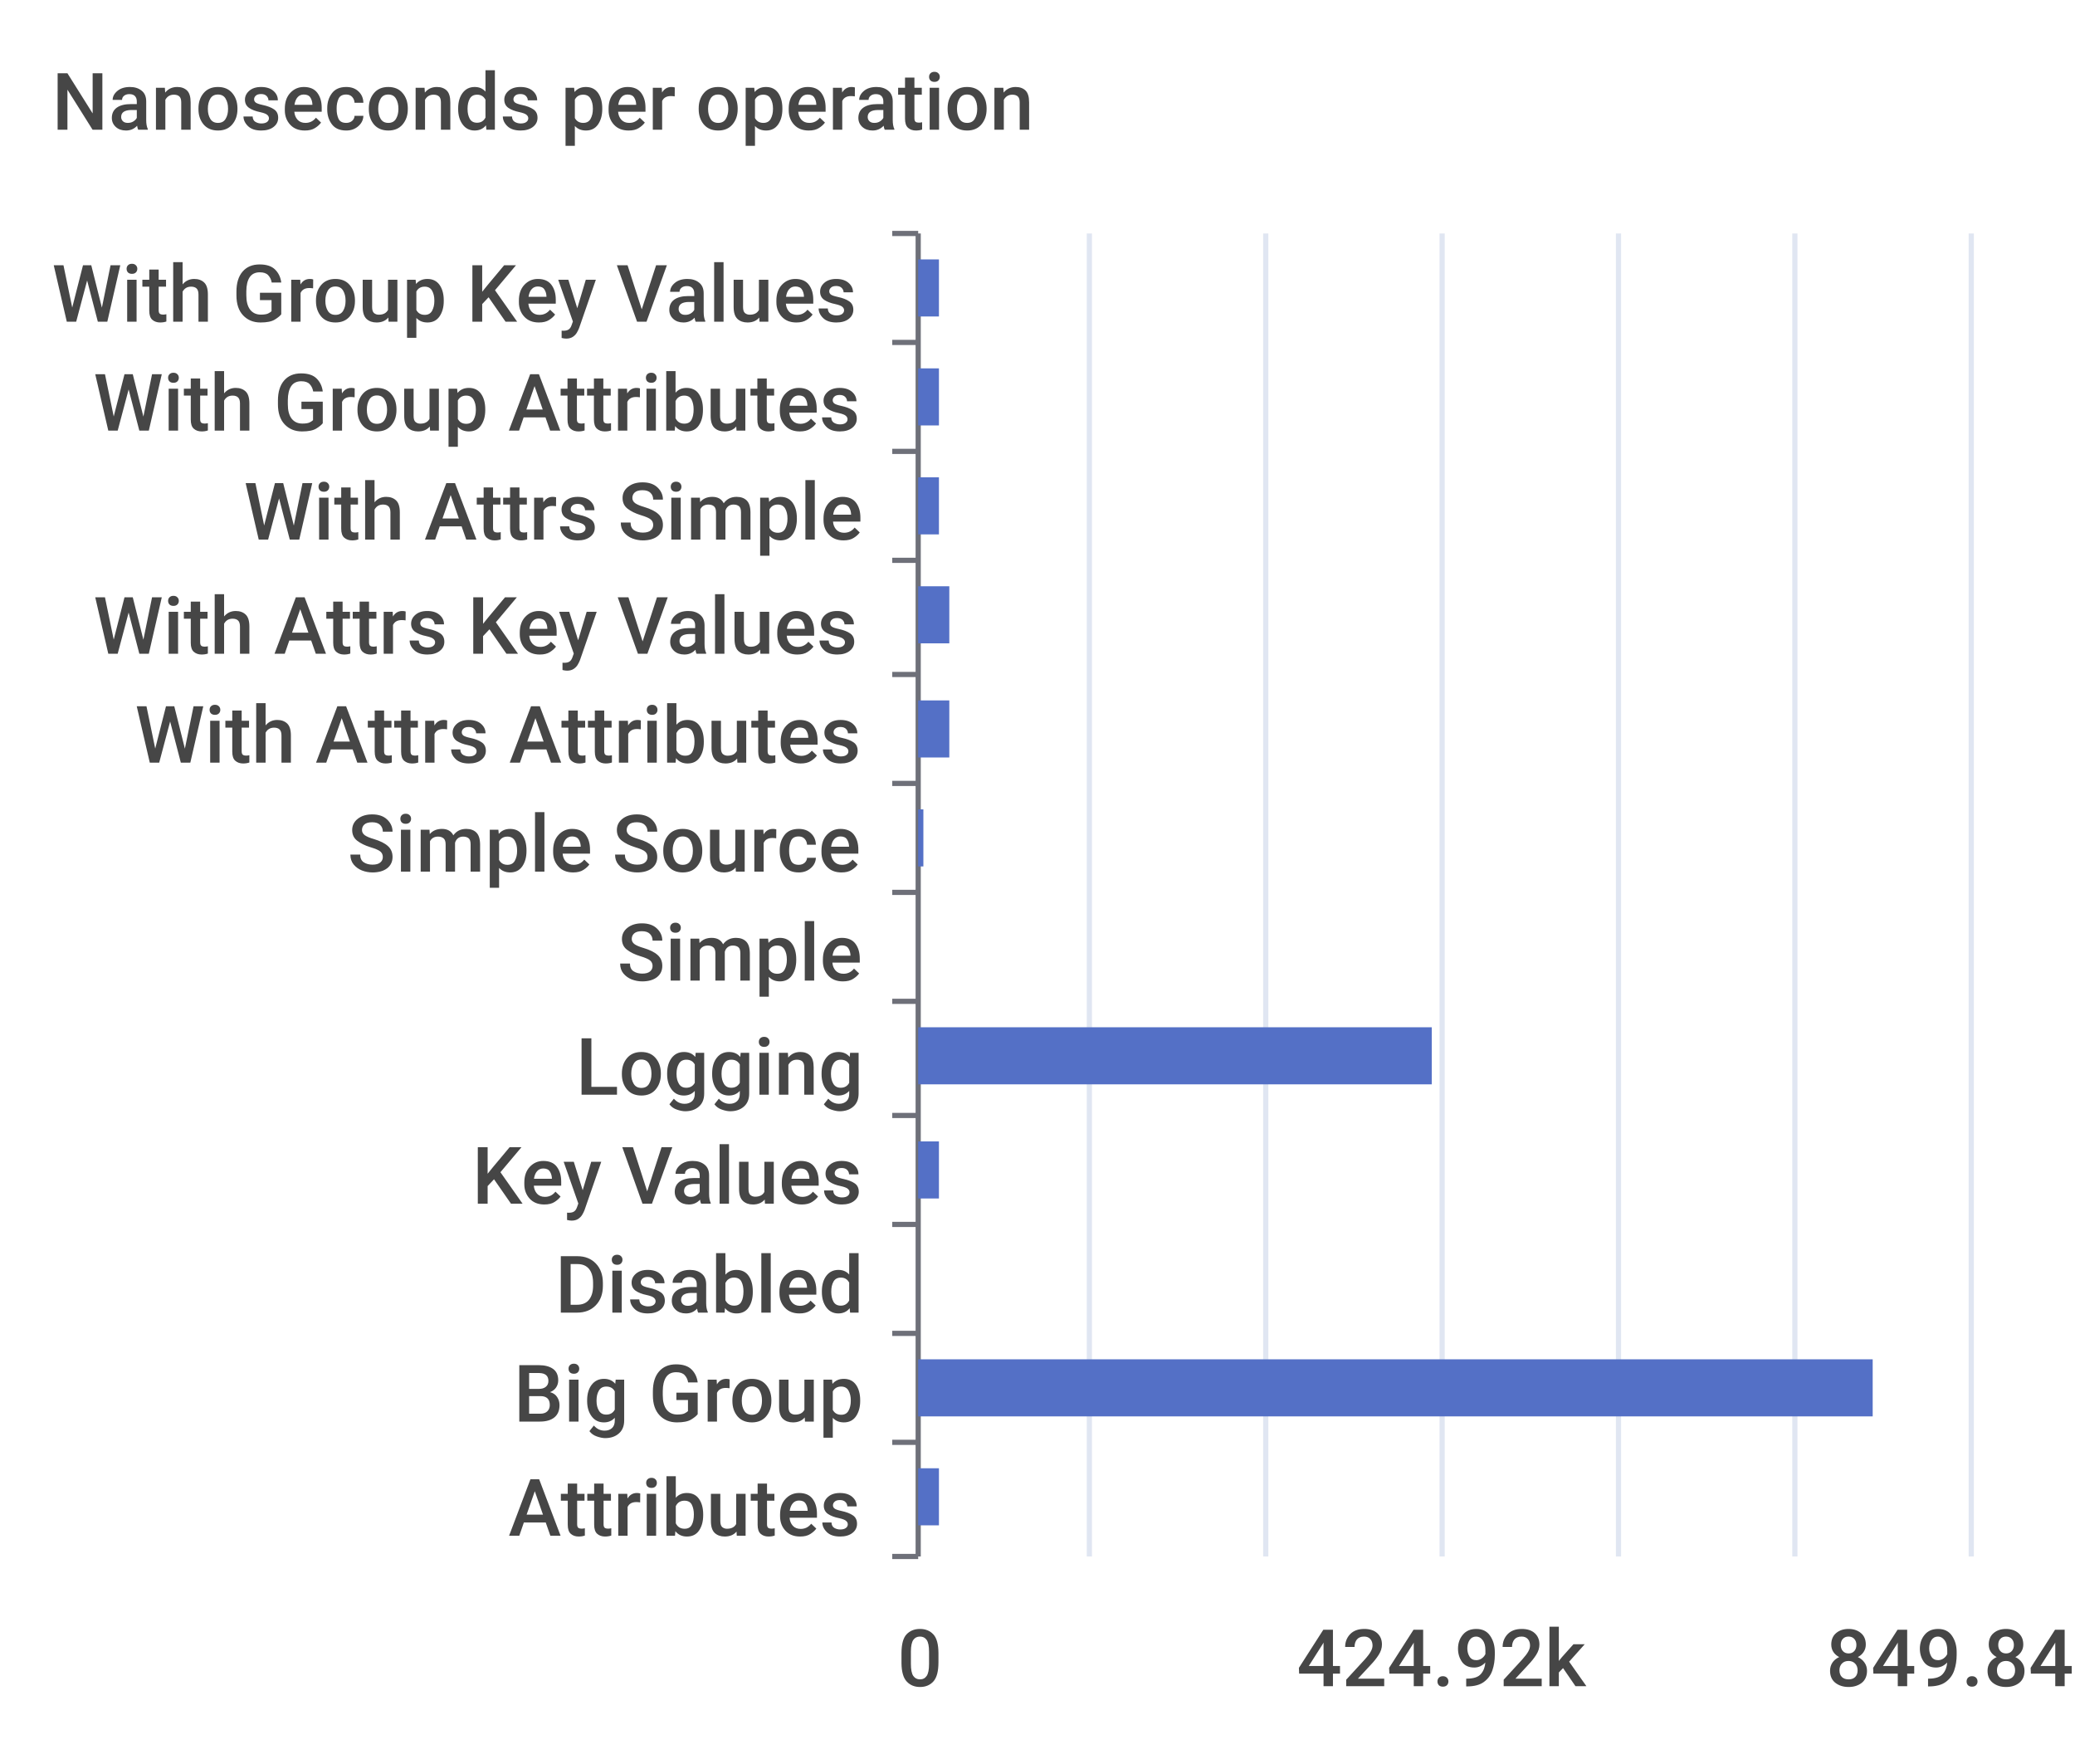
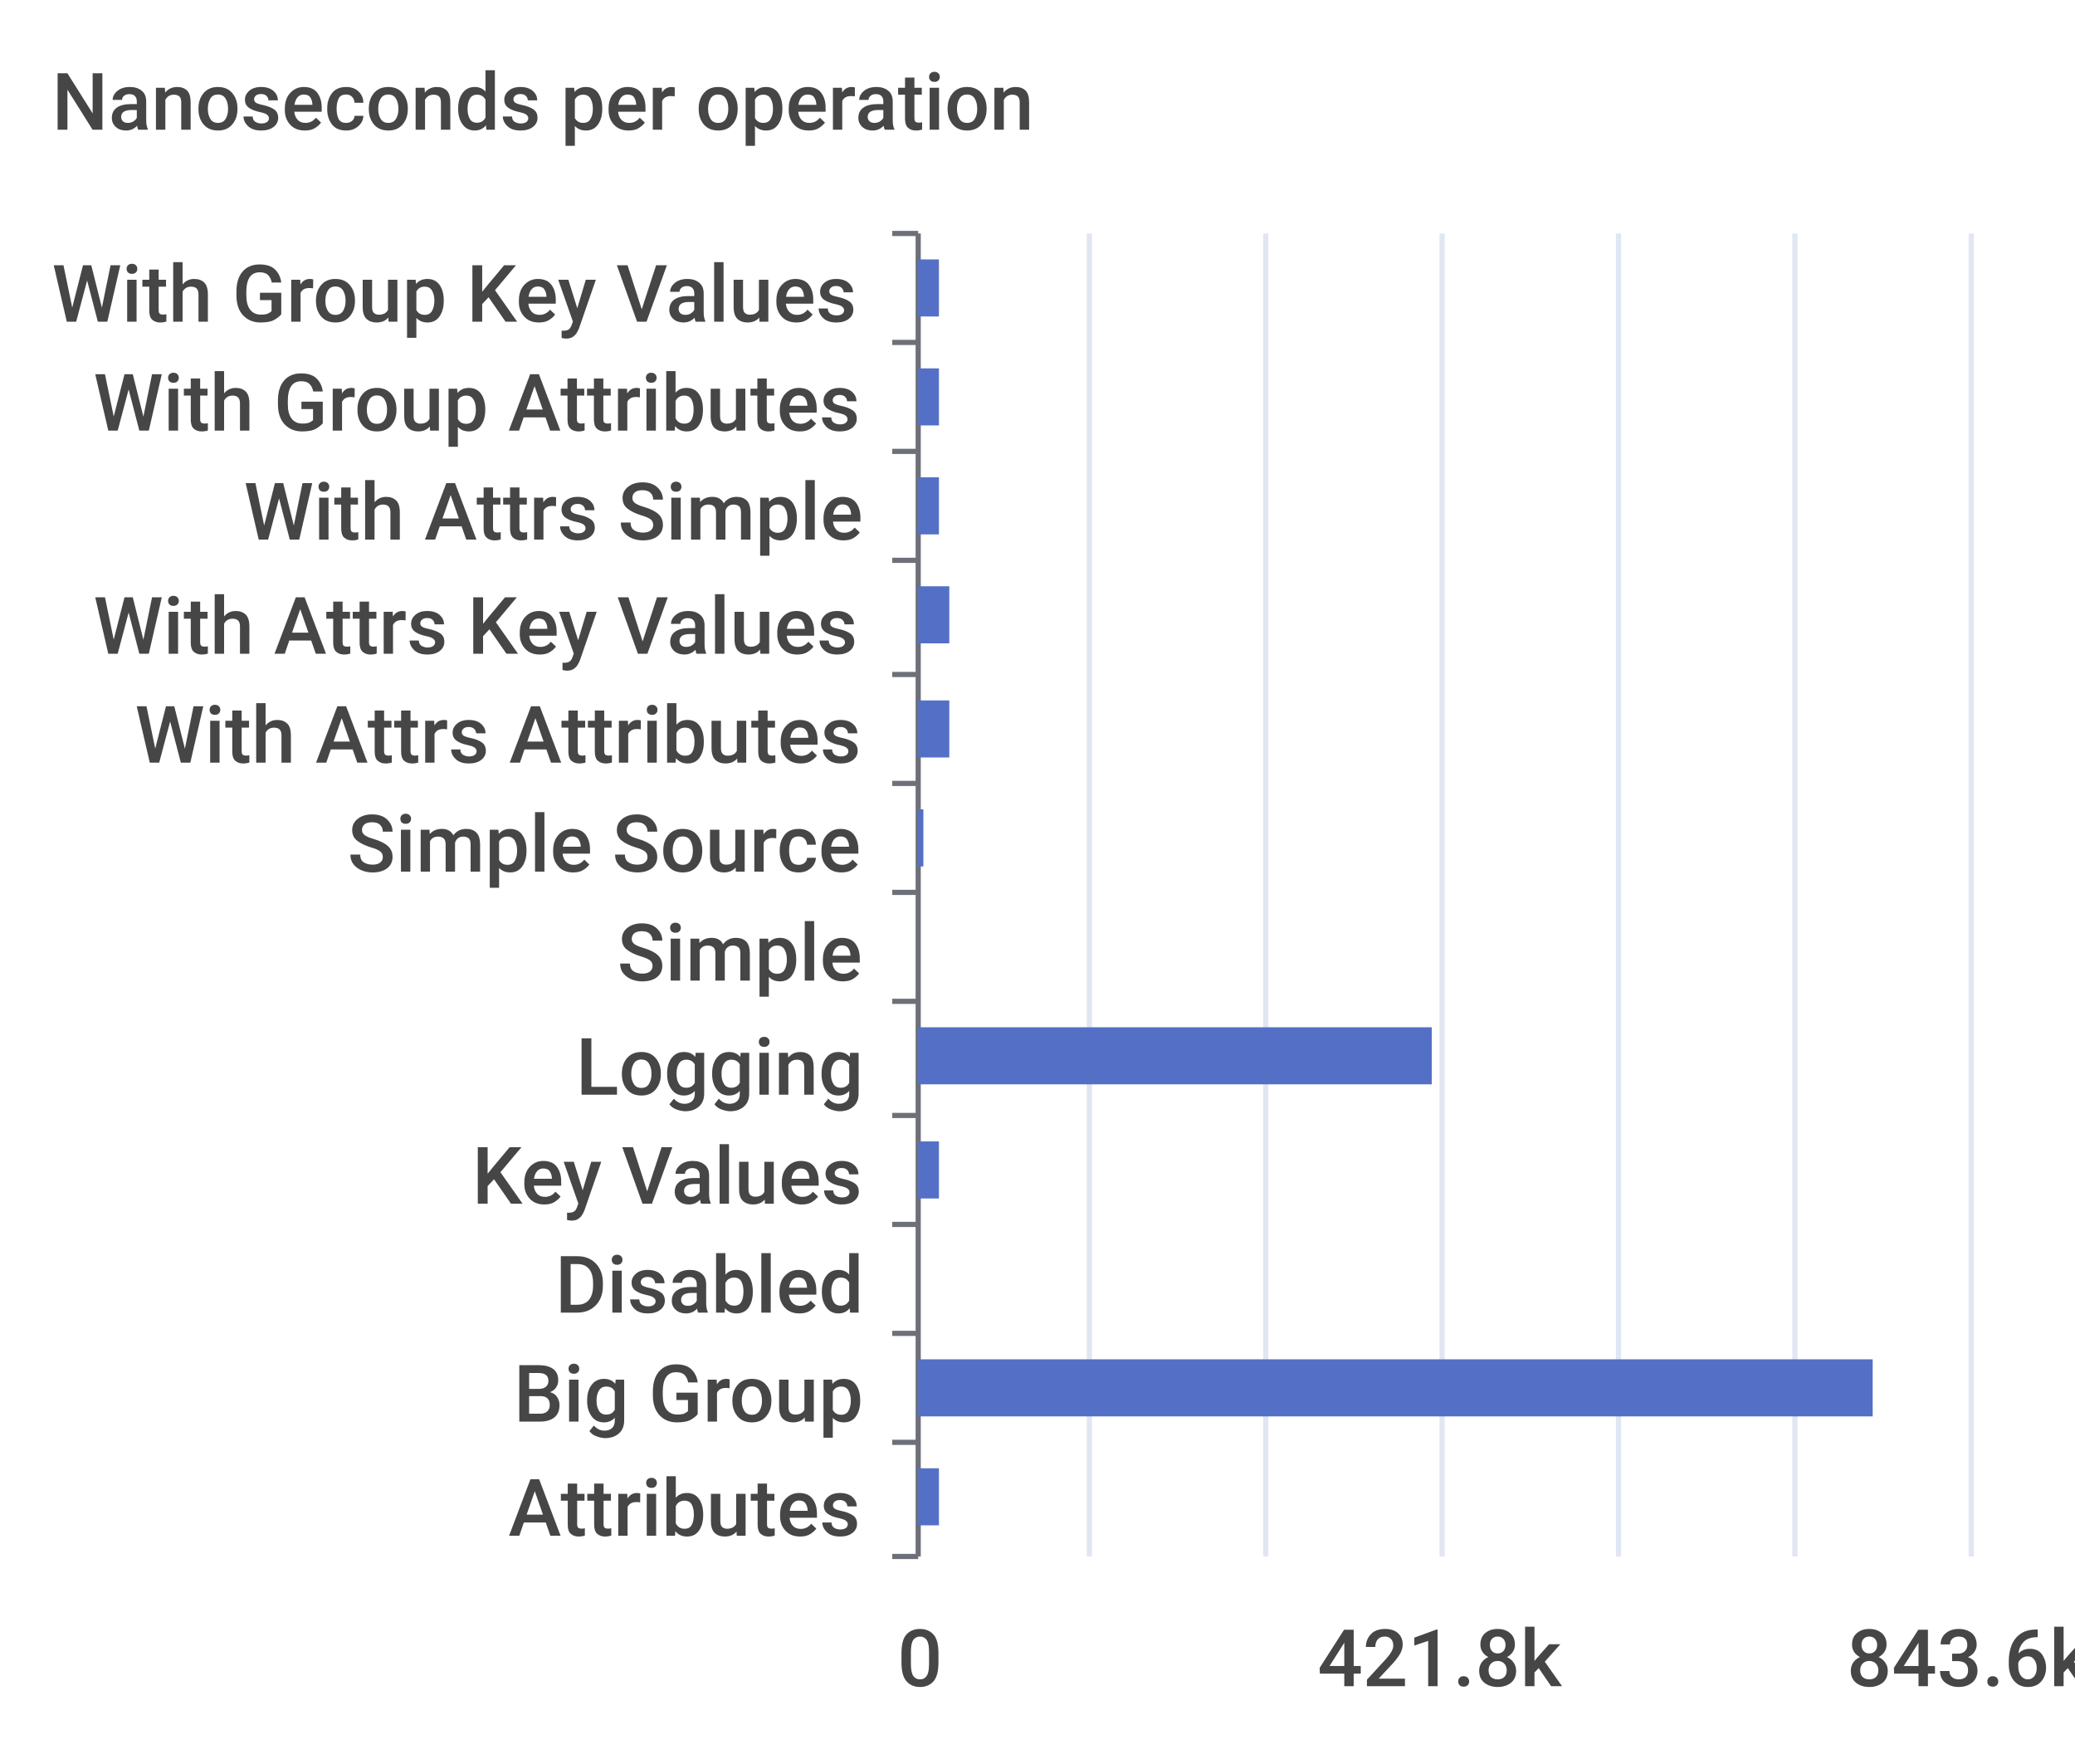
<svg xmlns="http://www.w3.org/2000/svg" width="400" height="340">\n<path d="M 0 0 L 400 0 L 400 340 L 0 340 L 0 0" style="stroke-width:0;stroke:none;fill:rgba(255,255,255,1.0)" />
  <text x="10" y="25" style="stroke-width:0;stroke:none;fill:rgba(70,70,70,1.0);font-size:15.3px;font-family:'Roboto Medium',sans-serif">Nanoseconds per operation</text>
  <path d="M 172 45 L 177 45" style="stroke-width:1;stroke:rgba(110,112,121,1.0);fill:none" />
  <path d="M 172 66 L 177 66" style="stroke-width:1;stroke:rgba(110,112,121,1.0);fill:none" />
  <path d="M 172 87 L 177 87" style="stroke-width:1;stroke:rgba(110,112,121,1.0);fill:none" />
  <path d="M 172 108 L 177 108" style="stroke-width:1;stroke:rgba(110,112,121,1.0);fill:none" />
  <path d="M 172 130 L 177 130" style="stroke-width:1;stroke:rgba(110,112,121,1.0);fill:none" />
  <path d="M 172 151 L 177 151" style="stroke-width:1;stroke:rgba(110,112,121,1.0);fill:none" />
  <path d="M 172 172 L 177 172" style="stroke-width:1;stroke:rgba(110,112,121,1.0);fill:none" />
  <path d="M 172 193 L 177 193" style="stroke-width:1;stroke:rgba(110,112,121,1.0);fill:none" />
  <path d="M 172 215 L 177 215" style="stroke-width:1;stroke:rgba(110,112,121,1.0);fill:none" />
  <path d="M 172 236 L 177 236" style="stroke-width:1;stroke:rgba(110,112,121,1.0);fill:none" />
  <path d="M 172 257 L 177 257" style="stroke-width:1;stroke:rgba(110,112,121,1.0);fill:none" />
  <path d="M 172 278 L 177 278" style="stroke-width:1;stroke:rgba(110,112,121,1.0);fill:none" />
  <path d="M 172 300 L 177 300" style="stroke-width:1;stroke:rgba(110,112,121,1.0);fill:none" />
  <path d="M 177 45 L 177 300" style="stroke-width:1;stroke:rgba(110,112,121,1.0);fill:none" />
  <text x="10" y="62" style="stroke-width:0;stroke:none;fill:rgba(70,70,70,1.0);font-size:15.3px;font-family:'Roboto Medium',sans-serif">With Group Key Values</text>
  <text x="18" y="83" style="stroke-width:0;stroke:none;fill:rgba(70,70,70,1.0);font-size:15.3px;font-family:'Roboto Medium',sans-serif">With Group Attributes</text>
  <text x="47" y="104" style="stroke-width:0;stroke:none;fill:rgba(70,70,70,1.0);font-size:15.3px;font-family:'Roboto Medium',sans-serif">With Attrs Simple</text>
  <text x="18" y="126" style="stroke-width:0;stroke:none;fill:rgba(70,70,70,1.0);font-size:15.3px;font-family:'Roboto Medium',sans-serif">With Attrs Key Values</text>
  <text x="26" y="147" style="stroke-width:0;stroke:none;fill:rgba(70,70,70,1.0);font-size:15.3px;font-family:'Roboto Medium',sans-serif">With Attrs Attributes</text>
  <text x="67" y="168" style="stroke-width:0;stroke:none;fill:rgba(70,70,70,1.0);font-size:15.3px;font-family:'Roboto Medium',sans-serif">Simple Source</text>
  <text x="119" y="189" style="stroke-width:0;stroke:none;fill:rgba(70,70,70,1.0);font-size:15.3px;font-family:'Roboto Medium',sans-serif">Simple</text>
  <text x="111" y="211" style="stroke-width:0;stroke:none;fill:rgba(70,70,70,1.0);font-size:15.3px;font-family:'Roboto Medium',sans-serif">Logging</text>
  <text x="91" y="232" style="stroke-width:0;stroke:none;fill:rgba(70,70,70,1.0);font-size:15.3px;font-family:'Roboto Medium',sans-serif">Key Values</text>
  <text x="107" y="253" style="stroke-width:0;stroke:none;fill:rgba(70,70,70,1.0);font-size:15.3px;font-family:'Roboto Medium',sans-serif">Disabled</text>
  <text x="99" y="274" style="stroke-width:0;stroke:none;fill:rgba(70,70,70,1.0);font-size:15.3px;font-family:'Roboto Medium',sans-serif">Big Group</text>
  <text x="98" y="296" style="stroke-width:0;stroke:none;fill:rgba(70,70,70,1.0);font-size:15.3px;font-family:'Roboto Medium',sans-serif">Attributes</text>
  <text x="173" y="325" style="stroke-width:0;stroke:none;fill:rgba(70,70,70,1.0);font-size:15.3px;font-family:'Roboto Medium',sans-serif">0</text>
-   <text x="250" y="325" style="stroke-width:0;stroke:none;fill:rgba(70,70,70,1.0);font-size:15.3px;font-family:'Roboto Medium',sans-serif">424.92k</text>
-   <text x="352" y="325" style="stroke-width:0;stroke:none;fill:rgba(70,70,70,1.0);font-size:15.3px;font-family:'Roboto Medium',sans-serif">849.84k</text>
+   <text x="254" y="325" style="stroke-width:0;stroke:none;fill:rgba(70,70,70,1.0);font-size:15.3px;font-family:'Roboto Medium',sans-serif">421.8k</text>
+   <text x="356" y="325" style="stroke-width:0;stroke:none;fill:rgba(70,70,70,1.0);font-size:15.3px;font-family:'Roboto Medium',sans-serif">843.6k</text>
  <path d="M 210 45 L 210 300" style="stroke-width:1;stroke:rgba(224,230,242,1.0);fill:none" />
  <path d="M 244 45 L 244 300" style="stroke-width:1;stroke:rgba(224,230,242,1.0);fill:none" />
  <path d="M 278 45 L 278 300" style="stroke-width:1;stroke:rgba(224,230,242,1.0);fill:none" />
  <path d="M 312 45 L 312 300" style="stroke-width:1;stroke:rgba(224,230,242,1.0);fill:none" />
  <path d="M 346 45 L 346 300" style="stroke-width:1;stroke:rgba(224,230,242,1.0);fill:none" />
  <path d="M 380 45 L 380 300" style="stroke-width:1;stroke:rgba(224,230,242,1.0);fill:none" />
  <path d="M 177 283 L 181 283 L 181 294 L 177 294 L 177 283" style="stroke-width:0;stroke:none;fill:rgba(84,112,198,1.0)" />
  <path d="M 177 262 L 361 262 L 361 273 L 177 273 L 177 262" style="stroke-width:0;stroke:none;fill:rgba(84,112,198,1.0)" />
  <path d="M 177 241 L 177 241 L 177 252 L 177 252 L 177 241" style="stroke-width:0;stroke:none;fill:rgba(84,112,198,1.0)" />
  <path d="M 177 220 L 181 220 L 181 231 L 177 231 L 177 220" style="stroke-width:0;stroke:none;fill:rgba(84,112,198,1.0)" />
  <path d="M 177 198 L 276 198 L 276 209 L 177 209 L 177 198" style="stroke-width:0;stroke:none;fill:rgba(84,112,198,1.0)" />
  <path d="M 177 177 L 177 177 L 177 188 L 177 188 L 177 177" style="stroke-width:0;stroke:none;fill:rgba(84,112,198,1.0)" />
  <path d="M 177 156 L 178 156 L 178 167 L 177 167 L 177 156" style="stroke-width:0;stroke:none;fill:rgba(84,112,198,1.0)" />
  <path d="M 177 135 L 183 135 L 183 146 L 177 146 L 177 135" style="stroke-width:0;stroke:none;fill:rgba(84,112,198,1.0)" />
  <path d="M 177 113 L 183 113 L 183 124 L 177 124 L 177 113" style="stroke-width:0;stroke:none;fill:rgba(84,112,198,1.0)" />
  <path d="M 177 92 L 181 92 L 181 103 L 177 103 L 177 92" style="stroke-width:0;stroke:none;fill:rgba(84,112,198,1.0)" />
  <path d="M 177 71 L 181 71 L 181 82 L 177 82 L 177 71" style="stroke-width:0;stroke:none;fill:rgba(84,112,198,1.0)" />
  <path d="M 177 50 L 181 50 L 181 61 L 177 61 L 177 50" style="stroke-width:0;stroke:none;fill:rgba(84,112,198,1.0)" />
</svg>
